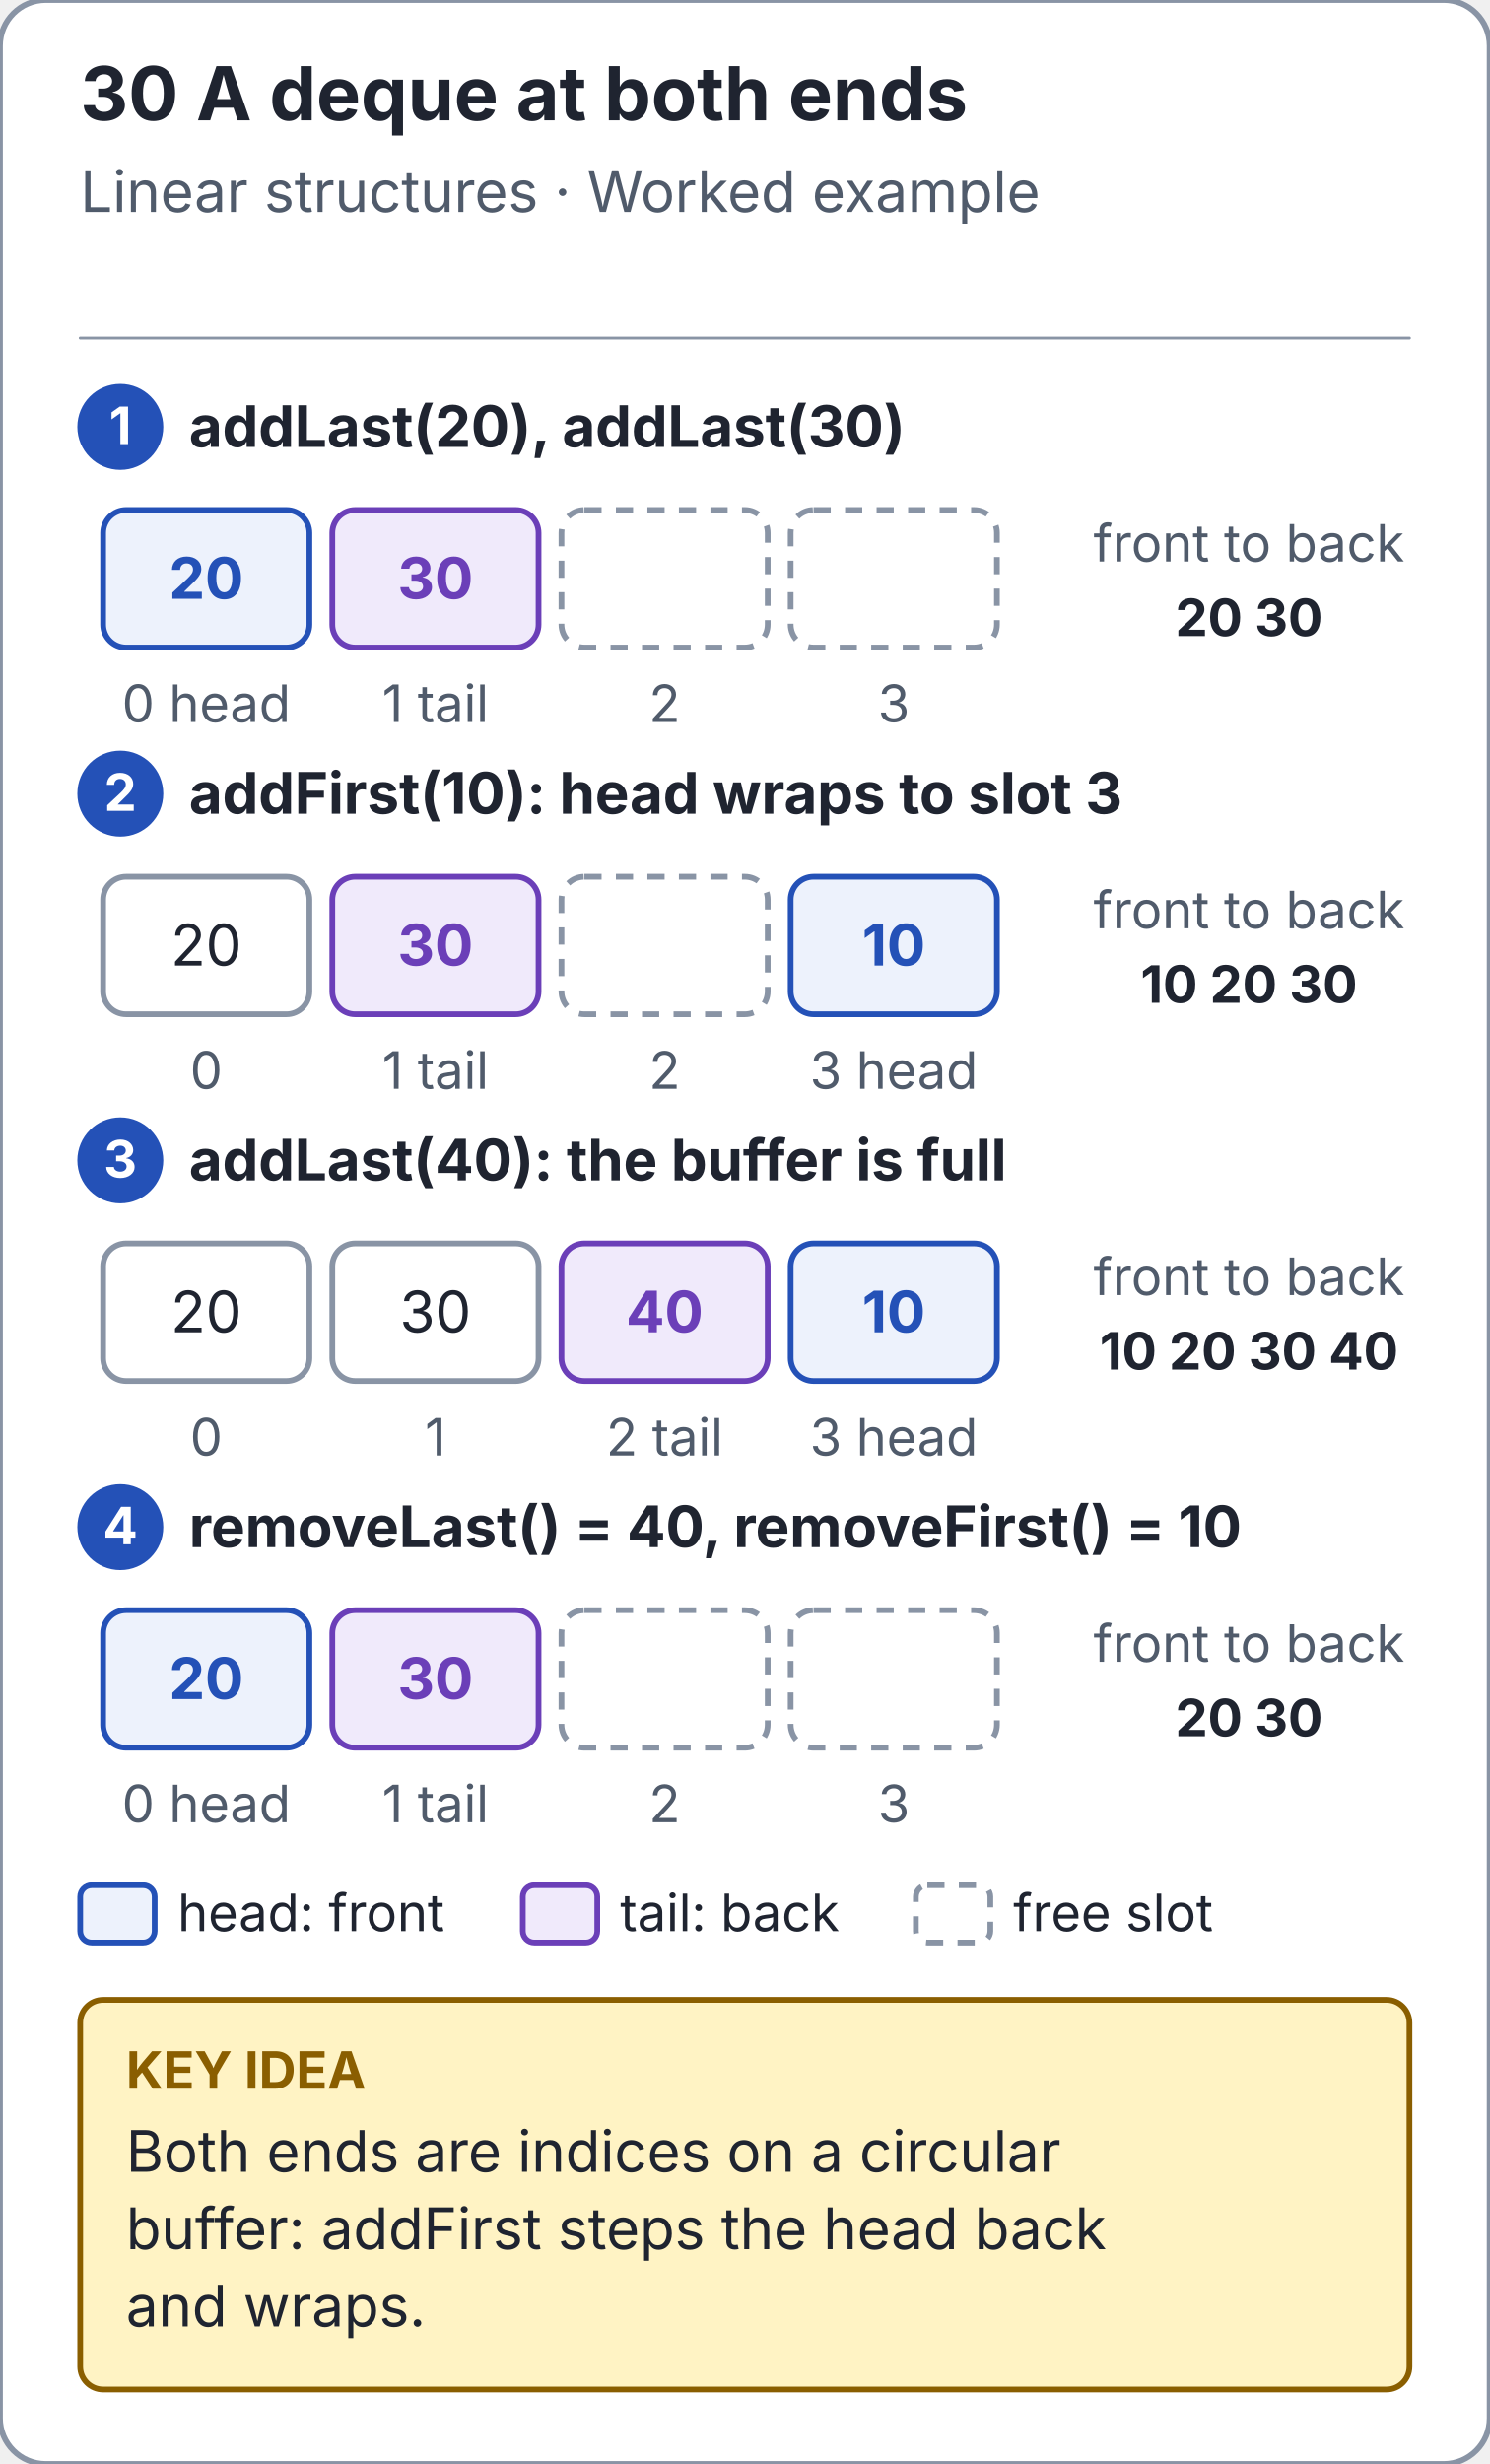
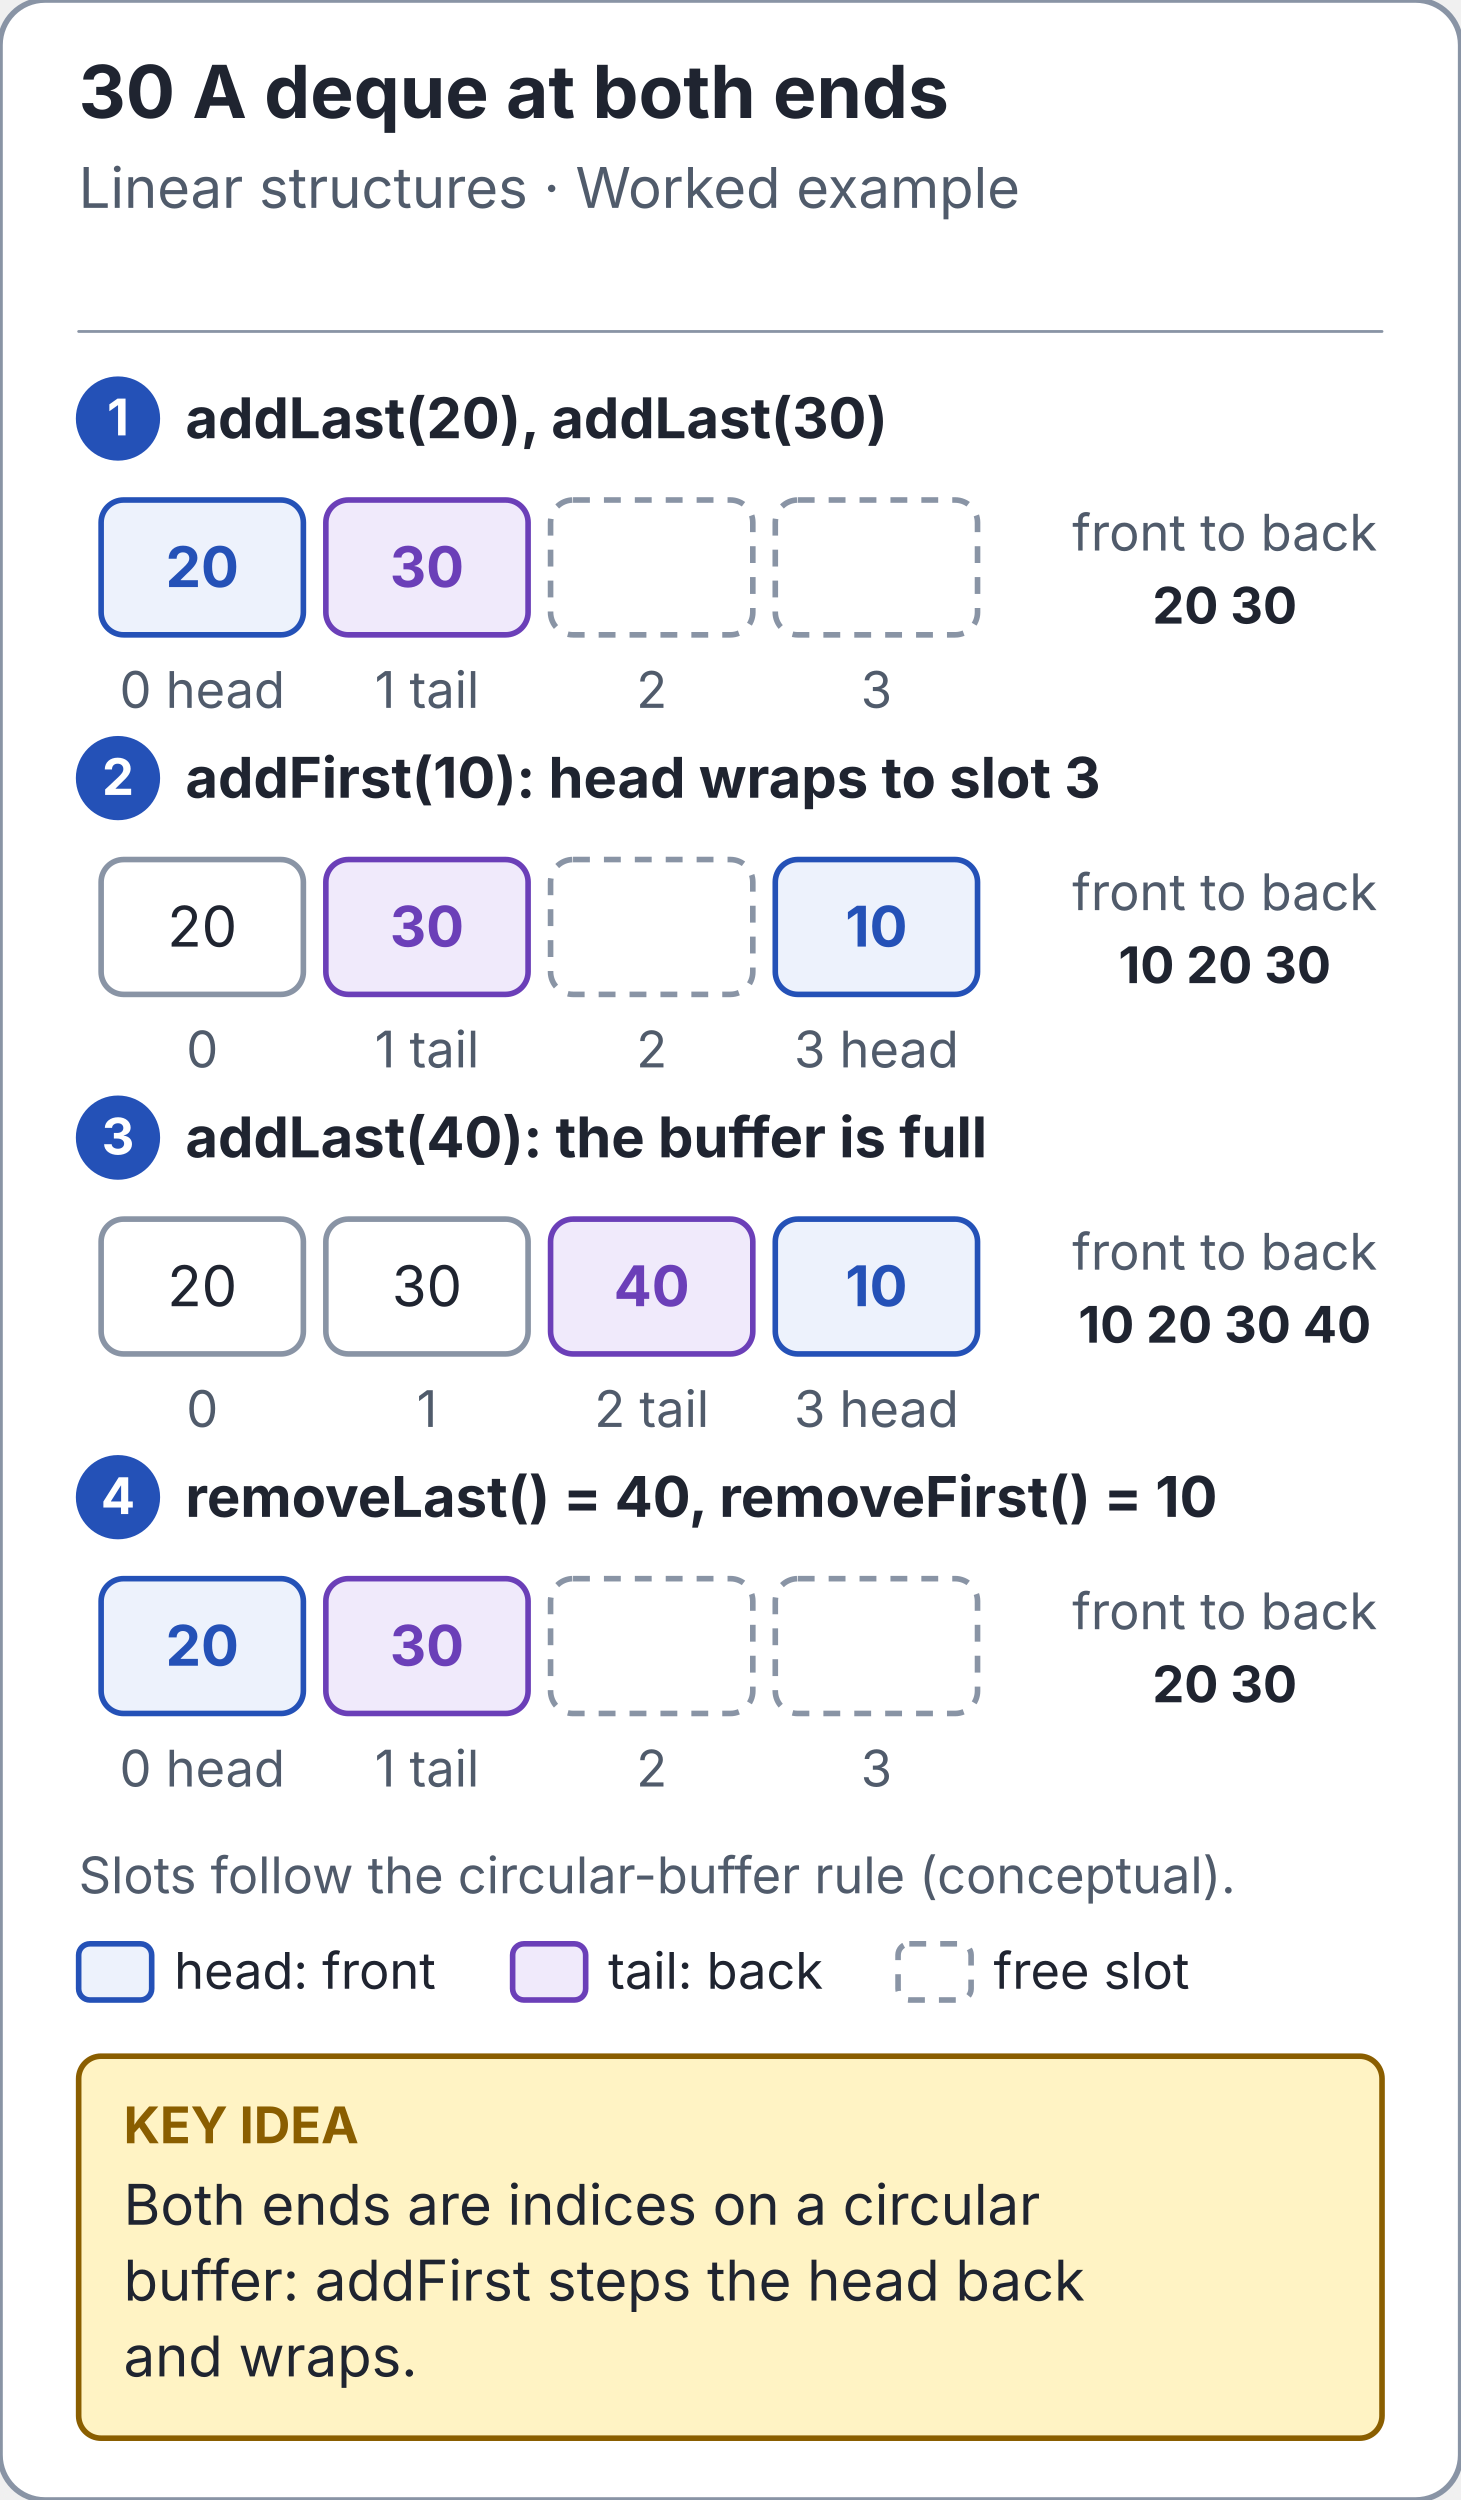
- <svg xmlns="http://www.w3.org/2000/svg" viewBox="0 0 520 860" width="520" height="860" role="img" aria-labelledby="title desc">
+ <svg xmlns="http://www.w3.org/2000/svg" viewBox="0 0 520 890" width="520" height="890" role="img" aria-labelledby="title desc">
  <style>text{font-family:system-ui,-apple-system,BlinkMacSystemFont,"Segoe UI",sans-serif} line,path{stroke-linecap:round;stroke-linejoin:round}</style>
  <defs>
    <marker id="deque-both-ends-paper-arrow" markerWidth="9" markerHeight="9" refX="8" refY="4" orient="auto" markerUnits="userSpaceOnUse">
      <path d="M 0 0 L 8 4 L 0 8 Z" fill="#ffffff" />
    </marker>
    <marker id="deque-both-ends-ink-arrow" markerWidth="9" markerHeight="9" refX="8" refY="4" orient="auto" markerUnits="userSpaceOnUse">
      <path d="M 0 0 L 8 4 L 0 8 Z" fill="#1f2430" />
    </marker>
    <marker id="deque-both-ends-muted-arrow" markerWidth="9" markerHeight="9" refX="8" refY="4" orient="auto" markerUnits="userSpaceOnUse">
      <path d="M 0 0 L 8 4 L 0 8 Z" fill="#505b6b" />
    </marker>
    <marker id="deque-both-ends-line-arrow" markerWidth="9" markerHeight="9" refX="8" refY="4" orient="auto" markerUnits="userSpaceOnUse">
      <path d="M 0 0 L 8 4 L 0 8 Z" fill="#8994a5" />
    </marker>
    <marker id="deque-both-ends-blue-arrow" markerWidth="9" markerHeight="9" refX="8" refY="4" orient="auto" markerUnits="userSpaceOnUse">
      <path d="M 0 0 L 8 4 L 0 8 Z" fill="#2451b7" />
    </marker>
    <marker id="deque-both-ends-soft-arrow" markerWidth="9" markerHeight="9" refX="8" refY="4" orient="auto" markerUnits="userSpaceOnUse">
      <path d="M 0 0 L 8 4 L 0 8 Z" fill="#edf2fc" />
    </marker>
    <marker id="deque-both-ends-note-arrow" markerWidth="9" markerHeight="9" refX="8" refY="4" orient="auto" markerUnits="userSpaceOnUse">
      <path d="M 0 0 L 8 4 L 0 8 Z" fill="#fff3c4" />
    </marker>
    <marker id="deque-both-ends-gold-arrow" markerWidth="9" markerHeight="9" refX="8" refY="4" orient="auto" markerUnits="userSpaceOnUse">
      <path d="M 0 0 L 8 4 L 0 8 Z" fill="#8a5e00" />
    </marker>
    <marker id="deque-both-ends-red-arrow" markerWidth="9" markerHeight="9" refX="8" refY="4" orient="auto" markerUnits="userSpaceOnUse">
      <path d="M 0 0 L 8 4 L 0 8 Z" fill="#bd3026" />
    </marker>
    <marker id="deque-both-ends-panel-arrow" markerWidth="9" markerHeight="9" refX="8" refY="4" orient="auto" markerUnits="userSpaceOnUse">
      <path d="M 0 0 L 8 4 L 0 8 Z" fill="#f6f8fb" />
    </marker>
    <marker id="deque-both-ends-green-arrow" markerWidth="9" markerHeight="9" refX="8" refY="4" orient="auto" markerUnits="userSpaceOnUse">
      <path d="M 0 0 L 8 4 L 0 8 Z" fill="#1c6b3c" />
    </marker>
    <marker id="deque-both-ends-mint-arrow" markerWidth="9" markerHeight="9" refX="8" refY="4" orient="auto" markerUnits="userSpaceOnUse">
      <path d="M 0 0 L 8 4 L 0 8 Z" fill="#e3f4e8" />
    </marker>
    <marker id="deque-both-ends-violet-arrow" markerWidth="9" markerHeight="9" refX="8" refY="4" orient="auto" markerUnits="userSpaceOnUse">
      <path d="M 0 0 L 8 4 L 0 8 Z" fill="#6b3fb8" />
    </marker>
    <marker id="deque-both-ends-lilac-arrow" markerWidth="9" markerHeight="9" refX="8" refY="4" orient="auto" markerUnits="userSpaceOnUse">
      <path d="M 0 0 L 8 4 L 0 8 Z" fill="#f0eafb" />
    </marker>
    <marker id="deque-both-ends-rose-arrow" markerWidth="9" markerHeight="9" refX="8" refY="4" orient="auto" markerUnits="userSpaceOnUse">
      <path d="M 0 0 L 8 4 L 0 8 Z" fill="#fde9e7" />
    </marker>
  </defs>
-   <rect x="0" y="0" width="520" height="860" rx="16" fill="#ffffff" stroke="#8994a5" stroke-width="2" />
+   <rect x="0" y="0" width="520" height="890" rx="16" fill="#ffffff" stroke="#8994a5" stroke-width="2" />
  <text x="28" y="42" font-size="26" fill="#1f2430" text-anchor="start" font-weight="700">30  A deque at both ends</text>
  <text x="28" y="74" font-size="20" fill="#505b6b" text-anchor="start" font-weight="400">Linear structures · Worked example</text>
  <line x1="28" y1="118" x2="492" y2="118" stroke="#8994a5" stroke-width="1" />
  <circle cx="42" cy="149" r="14" fill="#2451b7" stroke="#2451b7" stroke-width="2" />
  <text x="42" y="155" font-size="18" fill="#ffffff" text-anchor="middle" font-weight="700">1</text>
  <text x="66" y="156" font-size="20" fill="#1f2430" text-anchor="start" font-weight="700">addLast(20), addLast(30)</text>
  <rect x="36" y="178" width="72" height="48" rx="8" fill="#edf2fc" stroke="#2451b7" stroke-width="2" />
  <text x="72.0" y="209.0" font-size="20" fill="#2451b7" text-anchor="middle" font-weight="700">20</text>
  <text x="72.0" y="252" font-size="18" fill="#505b6b" text-anchor="middle" font-weight="400">0 head</text>
  <rect x="116" y="178" width="72" height="48" rx="8" fill="#f0eafb" stroke="#6b3fb8" stroke-width="2" />
  <text x="152.0" y="209.0" font-size="20" fill="#6b3fb8" text-anchor="middle" font-weight="700">30</text>
  <text x="152.0" y="252" font-size="18" fill="#505b6b" text-anchor="middle" font-weight="400">1 tail</text>
  <rect x="196" y="178" width="72" height="48" rx="8" fill="#ffffff" stroke="#8994a5" stroke-width="2" stroke-dasharray="6 5" />
  <text x="232.0" y="252" font-size="18" fill="#505b6b" text-anchor="middle" font-weight="400">2</text>
  <rect x="276" y="178" width="72" height="48" rx="8" fill="#ffffff" stroke="#8994a5" stroke-width="2" stroke-dasharray="6 5" />
  <text x="312.0" y="252" font-size="18" fill="#505b6b" text-anchor="middle" font-weight="400">3</text>
  <text x="436" y="196" font-size="18" fill="#505b6b" text-anchor="middle" font-weight="400">front to back</text>
  <text x="436" y="222" font-size="18" fill="#1f2430" text-anchor="middle" font-weight="700">20 30</text>
  <circle cx="42" cy="277" r="14" fill="#2451b7" stroke="#2451b7" stroke-width="2" />
  <text x="42" y="283" font-size="18" fill="#ffffff" text-anchor="middle" font-weight="700">2</text>
  <text x="66" y="284" font-size="20" fill="#1f2430" text-anchor="start" font-weight="700">addFirst(10): head wraps to slot 3</text>
  <rect x="36" y="306" width="72" height="48" rx="8" fill="#ffffff" stroke="#8994a5" stroke-width="2" />
  <text x="72.0" y="337.0" font-size="20" fill="#1f2430" text-anchor="middle" font-weight="400">20</text>
  <text x="72.0" y="380" font-size="18" fill="#505b6b" text-anchor="middle" font-weight="400">0</text>
  <rect x="116" y="306" width="72" height="48" rx="8" fill="#f0eafb" stroke="#6b3fb8" stroke-width="2" />
  <text x="152.0" y="337.0" font-size="20" fill="#6b3fb8" text-anchor="middle" font-weight="700">30</text>
  <text x="152.0" y="380" font-size="18" fill="#505b6b" text-anchor="middle" font-weight="400">1 tail</text>
  <rect x="196" y="306" width="72" height="48" rx="8" fill="#ffffff" stroke="#8994a5" stroke-width="2" stroke-dasharray="6 5" />
  <text x="232.0" y="380" font-size="18" fill="#505b6b" text-anchor="middle" font-weight="400">2</text>
  <rect x="276" y="306" width="72" height="48" rx="8" fill="#edf2fc" stroke="#2451b7" stroke-width="2" />
  <text x="312.0" y="337.0" font-size="20" fill="#2451b7" text-anchor="middle" font-weight="700">10</text>
  <text x="312.0" y="380" font-size="18" fill="#505b6b" text-anchor="middle" font-weight="400">3 head</text>
  <text x="436" y="324" font-size="18" fill="#505b6b" text-anchor="middle" font-weight="400">front to back</text>
  <text x="436" y="350" font-size="18" fill="#1f2430" text-anchor="middle" font-weight="700">10 20 30</text>
  <circle cx="42" cy="405" r="14" fill="#2451b7" stroke="#2451b7" stroke-width="2" />
  <text x="42" y="411" font-size="18" fill="#ffffff" text-anchor="middle" font-weight="700">3</text>
  <text x="66" y="412" font-size="20" fill="#1f2430" text-anchor="start" font-weight="700">addLast(40): the buffer is full</text>
  <rect x="36" y="434" width="72" height="48" rx="8" fill="#ffffff" stroke="#8994a5" stroke-width="2" />
  <text x="72.0" y="465.0" font-size="20" fill="#1f2430" text-anchor="middle" font-weight="400">20</text>
  <text x="72.0" y="508" font-size="18" fill="#505b6b" text-anchor="middle" font-weight="400">0</text>
  <rect x="116" y="434" width="72" height="48" rx="8" fill="#ffffff" stroke="#8994a5" stroke-width="2" />
  <text x="152.0" y="465.0" font-size="20" fill="#1f2430" text-anchor="middle" font-weight="400">30</text>
  <text x="152.0" y="508" font-size="18" fill="#505b6b" text-anchor="middle" font-weight="400">1</text>
  <rect x="196" y="434" width="72" height="48" rx="8" fill="#f0eafb" stroke="#6b3fb8" stroke-width="2" />
  <text x="232.0" y="465.0" font-size="20" fill="#6b3fb8" text-anchor="middle" font-weight="700">40</text>
  <text x="232.0" y="508" font-size="18" fill="#505b6b" text-anchor="middle" font-weight="400">2 tail</text>
  <rect x="276" y="434" width="72" height="48" rx="8" fill="#edf2fc" stroke="#2451b7" stroke-width="2" />
  <text x="312.0" y="465.0" font-size="20" fill="#2451b7" text-anchor="middle" font-weight="700">10</text>
  <text x="312.0" y="508" font-size="18" fill="#505b6b" text-anchor="middle" font-weight="400">3 head</text>
  <text x="436" y="452" font-size="18" fill="#505b6b" text-anchor="middle" font-weight="400">front to back</text>
  <text x="436" y="478" font-size="18" fill="#1f2430" text-anchor="middle" font-weight="700">10 20 30 40</text>
  <circle cx="42" cy="533" r="14" fill="#2451b7" stroke="#2451b7" stroke-width="2" />
  <text x="42" y="539" font-size="18" fill="#ffffff" text-anchor="middle" font-weight="700">4</text>
  <text x="66" y="540" font-size="20" fill="#1f2430" text-anchor="start" font-weight="700">removeLast() = 40, removeFirst() = 10</text>
  <rect x="36" y="562" width="72" height="48" rx="8" fill="#edf2fc" stroke="#2451b7" stroke-width="2" />
  <text x="72.0" y="593.0" font-size="20" fill="#2451b7" text-anchor="middle" font-weight="700">20</text>
  <text x="72.0" y="636" font-size="18" fill="#505b6b" text-anchor="middle" font-weight="400">0 head</text>
  <rect x="116" y="562" width="72" height="48" rx="8" fill="#f0eafb" stroke="#6b3fb8" stroke-width="2" />
  <text x="152.0" y="593.0" font-size="20" fill="#6b3fb8" text-anchor="middle" font-weight="700">30</text>
  <text x="152.0" y="636" font-size="18" fill="#505b6b" text-anchor="middle" font-weight="400">1 tail</text>
  <rect x="196" y="562" width="72" height="48" rx="8" fill="#ffffff" stroke="#8994a5" stroke-width="2" stroke-dasharray="6 5" />
  <text x="232.0" y="636" font-size="18" fill="#505b6b" text-anchor="middle" font-weight="400">2</text>
  <rect x="276" y="562" width="72" height="48" rx="8" fill="#ffffff" stroke="#8994a5" stroke-width="2" stroke-dasharray="6 5" />
  <text x="312.0" y="636" font-size="18" fill="#505b6b" text-anchor="middle" font-weight="400">3</text>
  <text x="436" y="580" font-size="18" fill="#505b6b" text-anchor="middle" font-weight="400">front to back</text>
  <text x="436" y="606" font-size="18" fill="#1f2430" text-anchor="middle" font-weight="700">20 30</text>
-   <rect x="28" y="658" width="26" height="20" rx="4" fill="#edf2fc" stroke="#2451b7" stroke-width="2" />
-   <text x="62" y="674" font-size="18" fill="#1f2430" text-anchor="start" font-weight="400">head: front</text>
-   <rect x="182.496" y="658" width="26" height="20" rx="4" fill="#f0eafb" stroke="#6b3fb8" stroke-width="2" />
-   <text x="216.496" y="674" font-size="18" fill="#1f2430" text-anchor="start" font-weight="400">tail: back</text>
-   <rect x="319.712" y="658" width="26" height="20" rx="4" fill="#ffffff" stroke="#8994a5" stroke-width="2" stroke-dasharray="6 5" />
-   <text x="353.712" y="674" font-size="18" fill="#1f2430" text-anchor="start" font-weight="400">free slot</text>
-   <rect x="28" y="698" width="464" height="136" rx="8" fill="#fff3c4" stroke="#8a5e00" stroke-width="2" />
-   <text x="44" y="729" font-size="18" fill="#8a5e00" text-anchor="start" font-weight="700">KEY IDEA</text>
-   <text x="44" y="758" font-size="20" fill="#1f2430" text-anchor="start" font-weight="400">Both ends are indices on a circular</text>
-   <text x="44" y="785" font-size="20" fill="#1f2430" text-anchor="start" font-weight="400">buffer: addFirst steps the head back</text>
-   <text x="44" y="812" font-size="20" fill="#1f2430" text-anchor="start" font-weight="400">and wraps.</text>
+   <text x="28" y="674" font-size="18" fill="#505b6b" text-anchor="start" font-weight="400">Slots follow the circular-buffer rule (conceptual).</text>
+   <rect x="28" y="692" width="26" height="20" rx="4" fill="#edf2fc" stroke="#2451b7" stroke-width="2" />
+   <text x="62" y="708" font-size="18" fill="#1f2430" text-anchor="start" font-weight="400">head: front</text>
+   <rect x="182.496" y="692" width="26" height="20" rx="4" fill="#f0eafb" stroke="#6b3fb8" stroke-width="2" />
+   <text x="216.496" y="708" font-size="18" fill="#1f2430" text-anchor="start" font-weight="400">tail: back</text>
+   <rect x="319.712" y="692" width="26" height="20" rx="4" fill="#ffffff" stroke="#8994a5" stroke-width="2" stroke-dasharray="6 5" />
+   <text x="353.712" y="708" font-size="18" fill="#1f2430" text-anchor="start" font-weight="400">free slot</text>
+   <rect x="28" y="732" width="464" height="136" rx="8" fill="#fff3c4" stroke="#8a5e00" stroke-width="2" />
+   <text x="44" y="763" font-size="18" fill="#8a5e00" text-anchor="start" font-weight="700">KEY IDEA</text>
+   <text x="44" y="792" font-size="20" fill="#1f2430" text-anchor="start" font-weight="400">Both ends are indices on a circular</text>
+   <text x="44" y="819" font-size="20" fill="#1f2430" text-anchor="start" font-weight="400">buffer: addFirst steps the head back</text>
+   <text x="44" y="846" font-size="20" fill="#1f2430" text-anchor="start" font-weight="400">and wraps.</text>
</svg>
